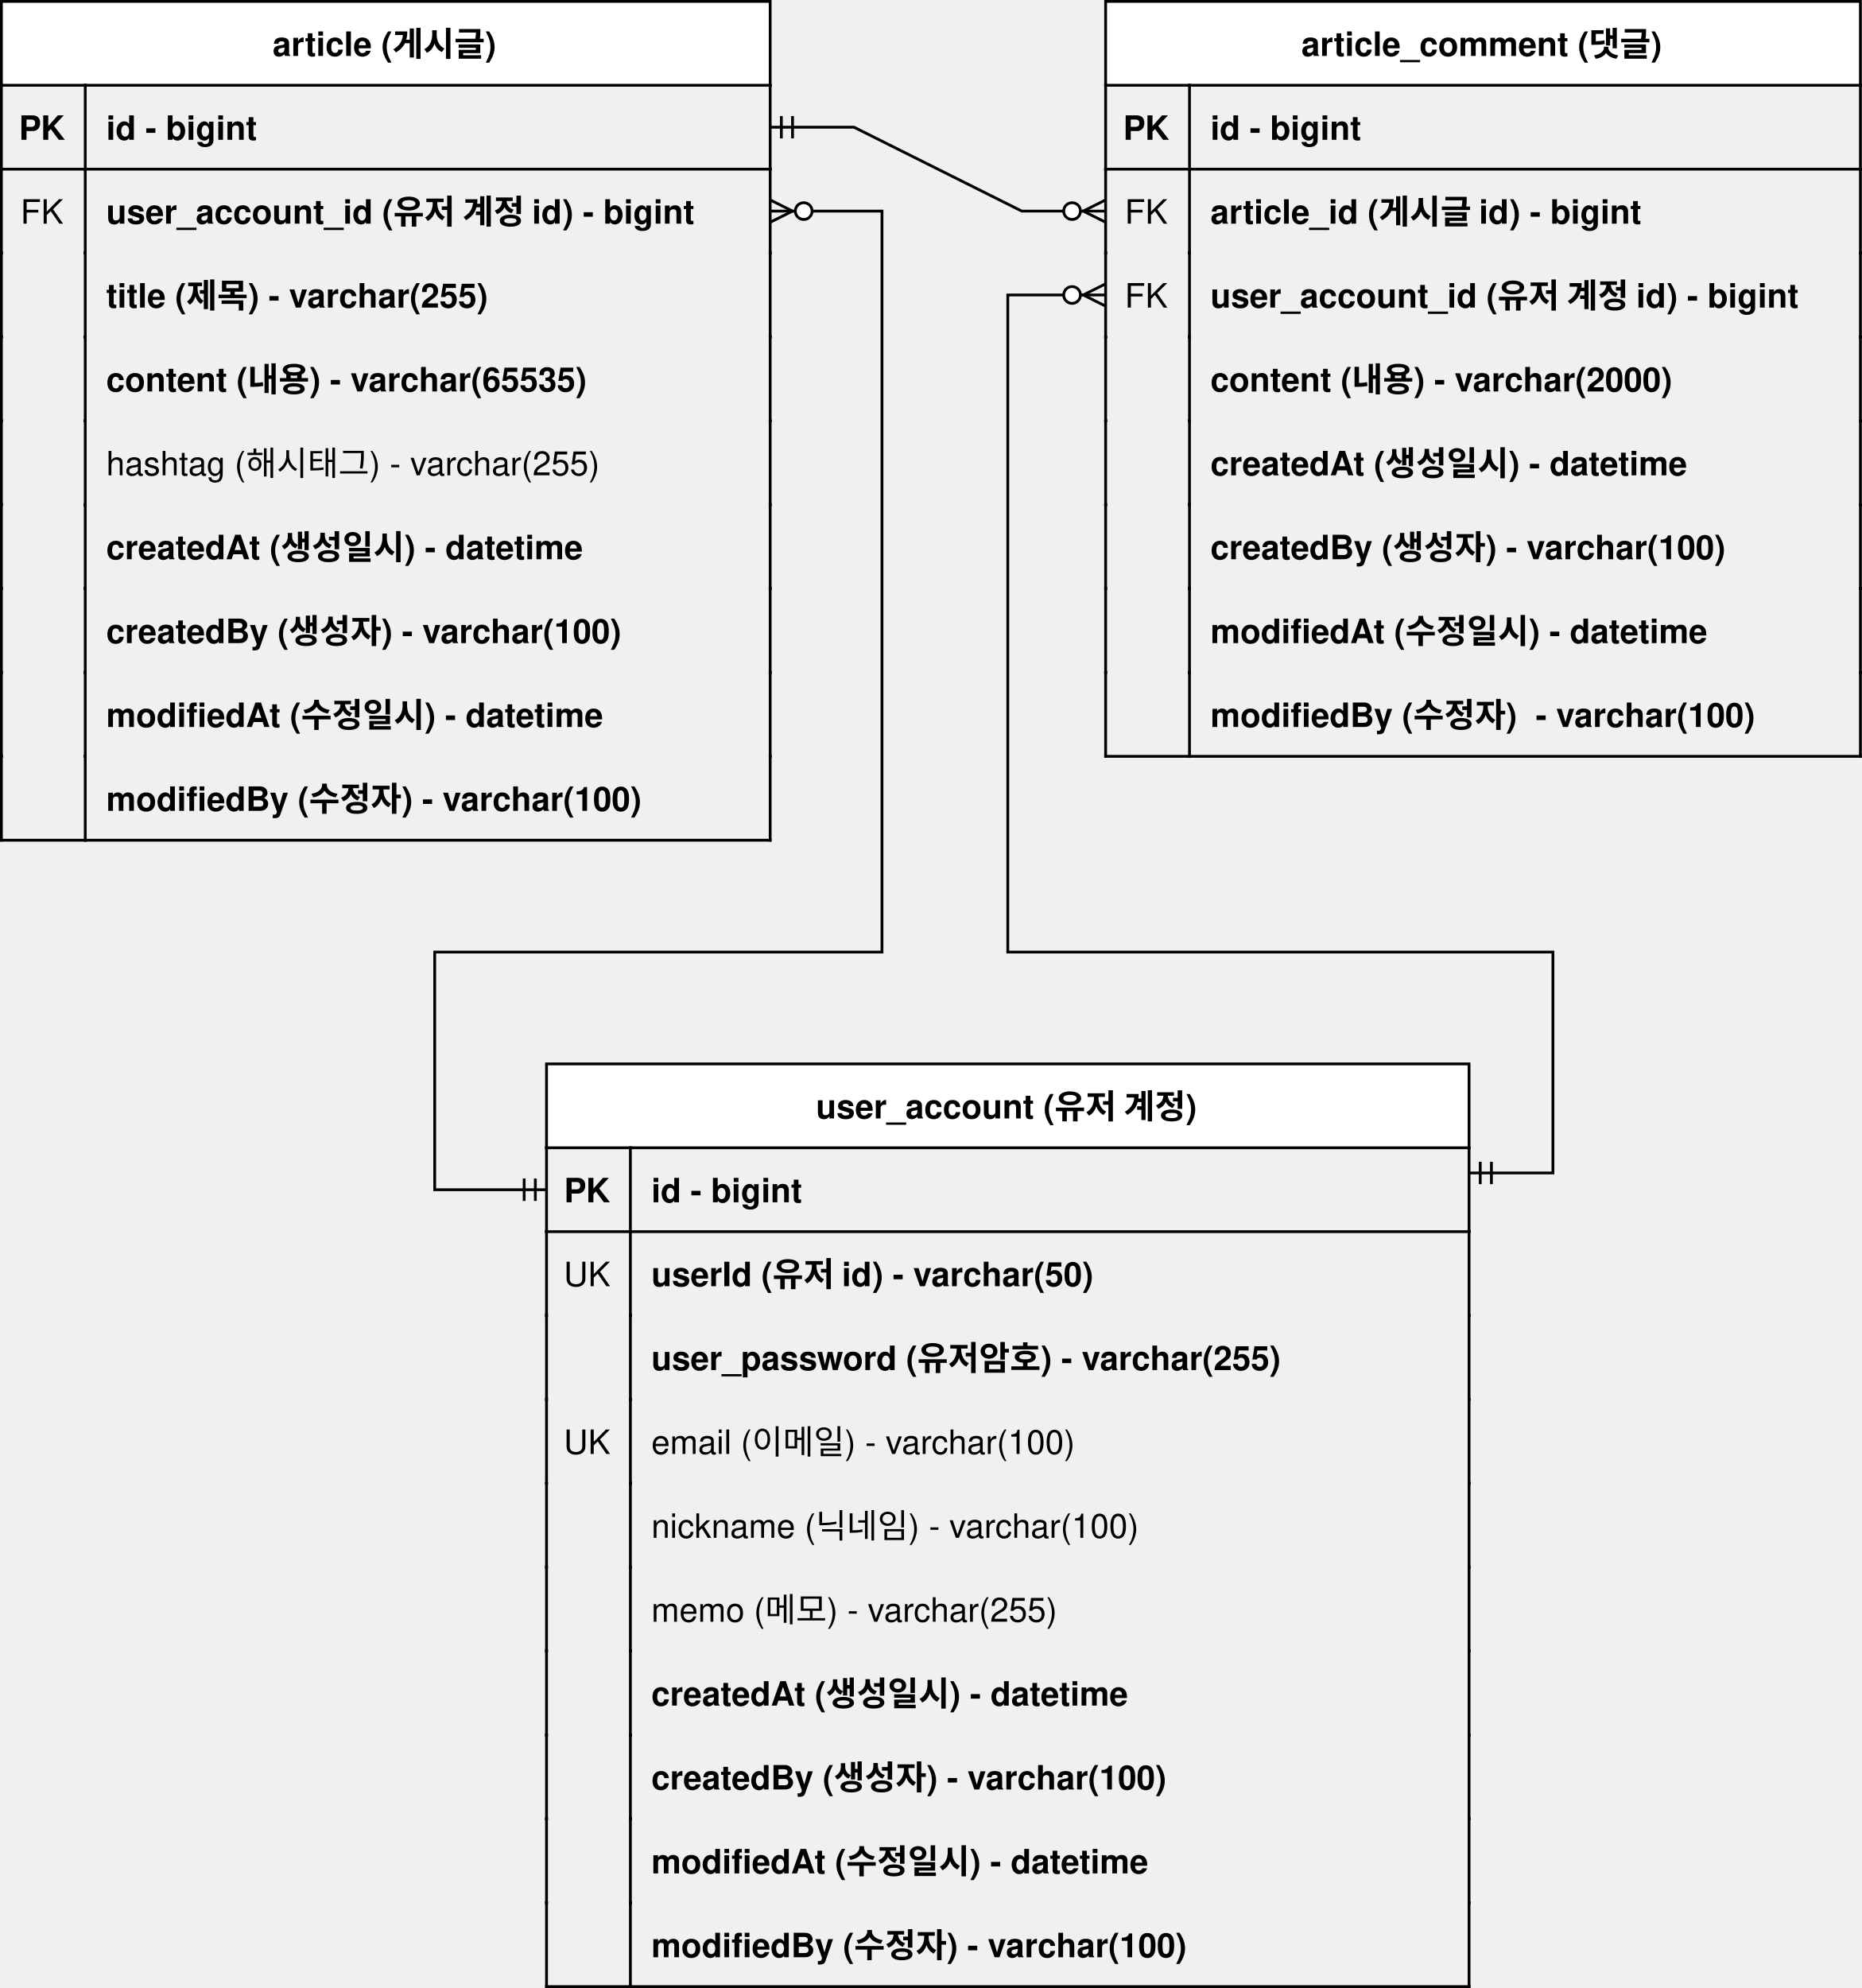
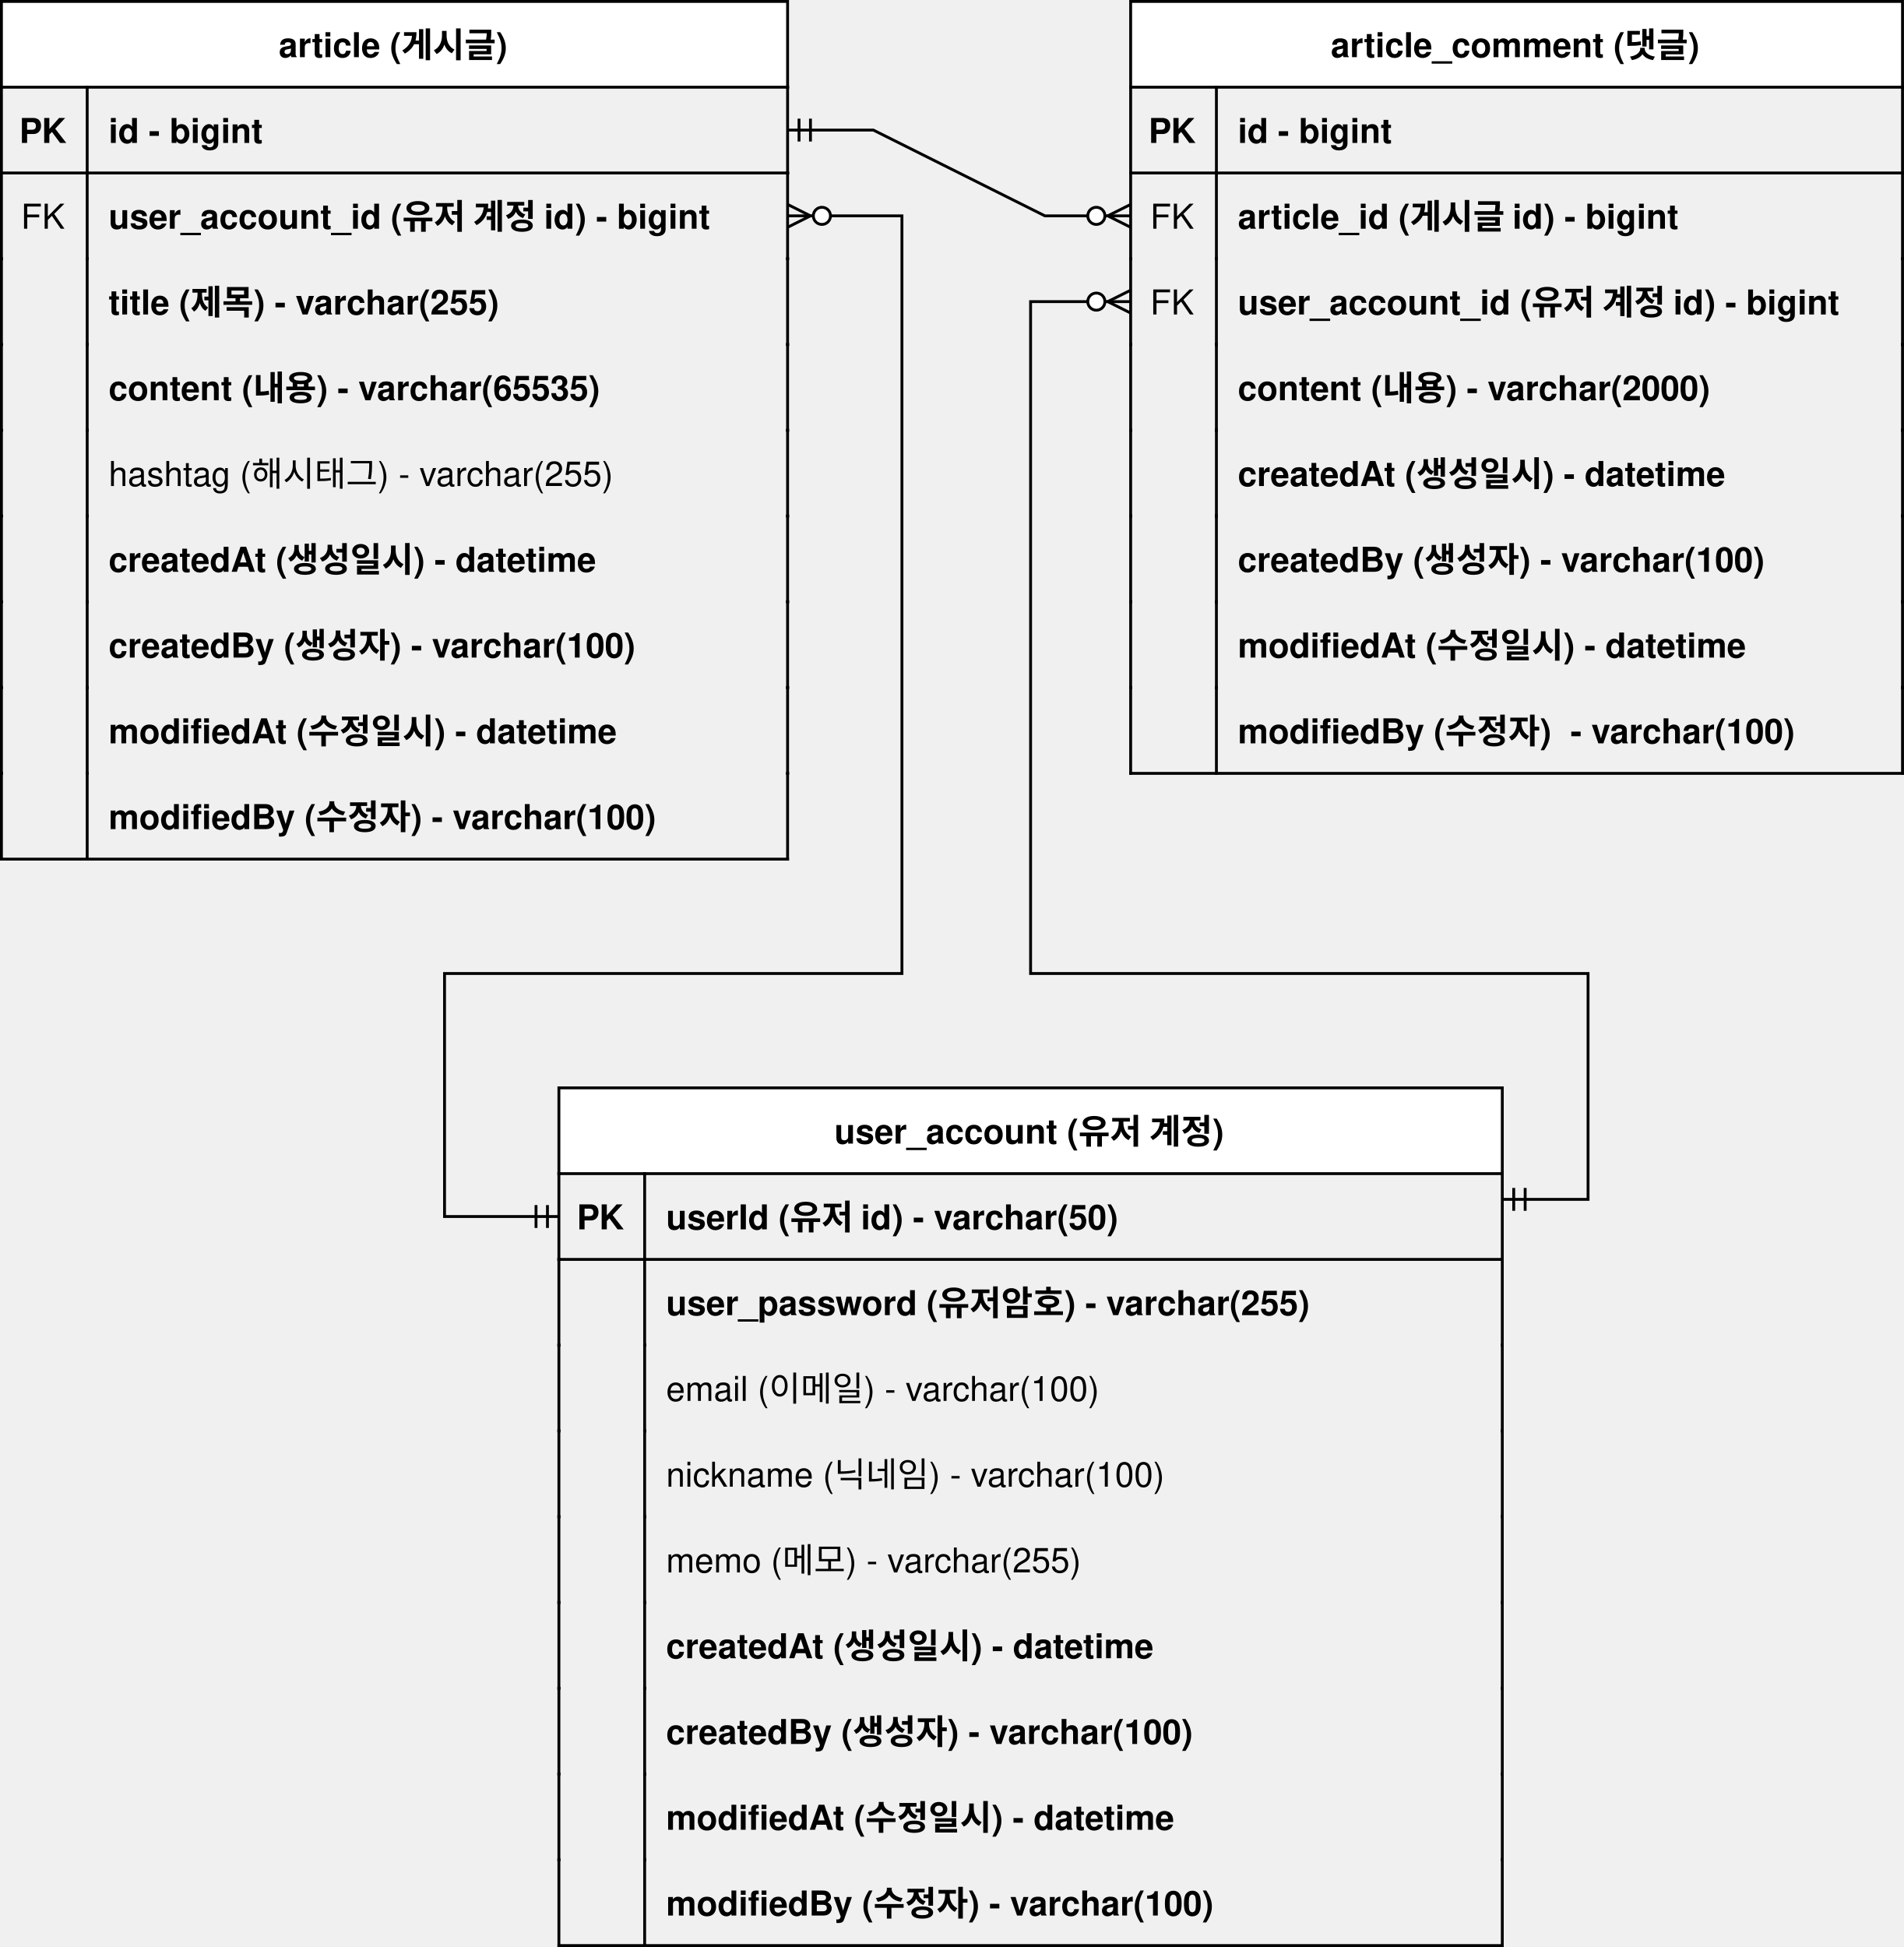
- <svg xmlns="http://www.w3.org/2000/svg" version="1.1" width="666px" height="711px" viewBox="-0.5 -0.5 666 711" content="&lt;mxfile host=&quot;app.diagrams.net&quot; modified=&quot;2022-09-04T05:01:52.350Z&quot; agent=&quot;5.0 (Windows NT 10.0; Win64; x64) AppleWebKit/537.36 (KHTML, like Gecko) Chrome/105.0.0.0 Safari/537.36&quot; etag=&quot;Ptb9sLG68BciEmJnUtMk&quot; version=&quot;20.2.5&quot; type=&quot;github&quot;&gt;&lt;diagram id=&quot;R2lEEEUBdFMjLlhIrx00&quot; name=&quot;Page-1&quot;&gt;7Z1fk9o2F4c/jWfSi2T8dzGXGNi275u0mU07bXKT0WItaGIsxmizkE9fyZaMQcKxwWvA1sw2tYUsjM5PfqRjHclwxsvNrwlYLT7gEEaGbYYbw5kYtm3ZvkP/x1K2WcqdP8gS5gkKeaZdwif0A/JEk6c+oxCu9zISjCOCVvuJMxzHcEb20kCS4Jf9bE842v/WFZhDKeHTDERy6j8oJIss1ffMXfpvEM0X4pstk3+yBCIzT1gvQIhf9pLghtzjmPBb/AiTJYhhTOgnH0DyDSaGN10Qwn7pyLDv6d8Ty/1ujvE8gmCF1u9meEmTZ2ua5f4JLFHEqrlQUMALol/nTA1nnGBMsqPlZgwjZithhuye7o98mtdDwsqtcAH6hrzVx2n09ss3D40maPDjz7/f8lK+g+iZ1y9ICJrRyrbNN8Z0ZAS24Y+N6djwA2M4TlN8wzd/4VVItsIutDZX7JCAR5YUrAkticvHMWkCFQQBKKa/3ZlY6XkUgdUapdmzlAWKwvdgi5+JKEicBU9oA8OHTD0sLxXSe1oYO2WFMzt84jfDPgYRmsf0eEYrh31jkMA1vZf3YE14Drn6RF3AhMBNIYlX568QLyFJtjQL/9T1sit4S3K5iF52srQHPMuiIElHKBJwnc3zknfmowfcgjWsaUvWLDfTA5N/sMAJ+sGME/HKLJouPX9By4jq9zcIwoOkAKfPkdQEKIrGOMLMvjGOoWRililM8OovkMwh4QkrjHh78wL6R2tmbL7zDI/e65ieW7tz+seyJ2SM4zVJqJRYGZBa9AUyqwYEr3ihEXwS5Se83tnxIyaENs9j9i9tID8XxVZYt6oKXkkEjiSCj/8/KoMVa+4geqBPahDPo8xo6YMb7IymsKyyrvP6Paz4w9aJaXU+Remzd4HCEMbV7WFXtkfBAKKuq9Y/L2xXK7VLAxF97MSA0AbyHIdryaj5fZ5uZ1eyM81um2/pf49ozlrHZY0uHsFZ3mC9AjMUz99nV94dqMJrSxWb463UrdlKy1VSqbhmZfL5f18fHfvLl+H009z6/MeXWfL4x1v7TkOhEhTMV4TCXYtQUKtgIKng/tJUgCES5VWHQrnGe0UFdVX4kqGf1zD5CmYz+p3ka8qIN6xDT3vzI5Md0H99eqNm2rl3DN/liUMv/bJfbgoqKhXtdz8al1SXkaJ8/HmaKBcnyvDSw4wa3YorxkmpvntFE2VNyL0GgohwDmWQGBvTwBiNjNFQgOI7SGYLkLyxPe+4m+h2cXGmZHpHC7lDomnRNi0s+9K4GHYXF35la3QdF+IdUcHKzOufvUF5w0Dh20aQji+GKmLceZ7TH2ZU103vmGHJ76U0NFqHhndpaFg1XmjdGjWs6vboPDbkV1YLsF4QMM+wMWGuqAwb/C30xPAd8Tp6YAR+V4YezWunf+iQ34tpdLSODv/i6KjhpLw5dLiV7dF5dMhuyFkC6VeGIyK8VAwVk/TANWhbYoOPiRHsJjUJeIT0MoKW8BbBccr4o4aM+kcR2fOpKdI2RfI5p5ejSA3n5c1RZFDZHp2niOyd5BQJtiUUmRpD83DkYZklc2O7BpDqCuodQITDXQPkkgCpPiX7lQBi13Bk3hpAcolrgAirFsy8xCF6QnvjEN8Y+ru5VXocUl9H/cOI7BrVGGkdI4OLY6SGU/PmMOJUtkfnMSI7LQVGCgMRGSN9H4jUkFD/CCJ7SHmI59cZXi6LczOokhwd4bkX4SkGEGUhnopnR57YPAm0Y7Jah6BGjGeNuf5lQZ41iXSeDGTHZKeiPLVvMq8K2TfZ4zjPZjyOjeqkUnEtCEV8pSZDc0PF+mRQRnq2SQZH9jjeZqRnucg1GBzZ5yg69iLI8+jyLUYvAjvPVVCXEaIOeq0RpaER8loIUYZ2vhJClDJQ9CRuEyHlIu8VQtSGlvsKerGAUxYLqC6pLjNFzVv9BusKmKIOAG11XNLhV1iOfoWVV4X8CqtWCKht9ui9VQ3d9I8beixyDdxQxoC2yQ1XHox0hxu9HIqozSwPRXQgT/My6h1GXNlLqjHSPkaU8aCtYqTGMPTWMJJrXGPElUeZOpKnUQX1jyB6ucsrIIg6FrRVgnR4xUtXL3mZV4U8wVKH8lTmSDPrYHaTI3ohzGvgSNUp3K/HkQ4vhenqtTDzFYFlv2WNWJ6xzZLSf3s7JmlmfcxbZ4lywkH5vA2j+qQNHeVTtKqI8lG8LHeUj5VXm4KlvZbV+gpqBZS2mXOCfNQqeLV5eJIIbjTGp1TiveoqKGuipzu5namK49DPN9hsSiXXIRPthzxn/NgMExThPe0yQXZC/n1pJjQ3NbuXXkhlTchOSNbB/z082rXfTb0WY0Wvk0PFM3XTO2hop+PloaEI6GkXGt3wOJbqWyNDsflO6hRagfX6BSfH0MFSPGPoptss+B3aS+EUkDThcuwoSPSWPFdAElUYT7soUWzJ06EBSD835VFXhex9hEuAohwjkzSMJzBGw5QefApEV2bRNS+Y3hFDEQqmidE6MRQBPC2/xejGvLlyiWteOLLLKkazbzFY8u2iAzY1zh+mB64xcvlsB9/tGTJqaKZ/yNDuqitAhiJYp2VkdNhh5WiPVf7eWzFFDi6xwAUfWNCDkTHqjFuqeZn0jhJ6i88roIQqIKdlV1Q3tvgsl7imhN7i8/T3GY1s8dlViuiV9K+AIopwnJYp0o0tPsslrimit/g8DSBNLLjfUYDoLT6vASCKvdnaBUhHtvgsl7gGiLCqXhfglAWSq+uofxjRCyRfHiO5GC6HkW6sj1wucY0RvcXniQRpYqnkjhKkyhqXMJxDUef0abzAcxyDaLpLzayS4cOyGWDIMuJNH8bhKElSI04ffsAE/4U/gHgroLP7bAni8M9URgn7tVCAh9o22f6bl0ZPPrNP3nnidLIp5pwIOsENIv8WjgtX0bPdRexEXCMLimtsjZ+TGSzTWJaPCNIdzcc90qxOqz7MLJVW8sQERoCg73DvfksE+RGnUcFC6pYQnVjA4M7bLyL76fyqnQClgtzBfkGedaDmrG6kgqgCwLaQjfcPjt6wbapv+Nh9HeZ3+BSFY/mdu/PyW9be/dCD7Bc222wrdPyupNma9Zrt0Sb486Y1vLKm5R20CNcbnta0BvaBxOyDNtpQ07o7bFr8ho/d12H+nzUV1/TOym+5bTStCp3pYtOiOkVk+5BKBcetNS9ON6sG3RpvkkUqqtdYk5tu6cZ6V9N0nYOm6xzC7FQq2hWp+HM109MEY1LMnoDV4gMOIcvxHw==&lt;/diagram&gt;&lt;/mxfile&gt;" resource="https://app.diagrams.net/#HKwoojin%2Ffc-board%2Ffeature%252F28-domain-update%2Fdocument%2Fproject-board-erd.svg">
+ <svg xmlns="http://www.w3.org/2000/svg" version="1.1" width="666px" height="681px" viewBox="-0.5 -0.5 666 681" content="&lt;mxfile host=&quot;app.diagrams.net&quot; modified=&quot;2022-09-05T12:38:21.859Z&quot; agent=&quot;5.0 (Windows NT 10.0; Win64; x64) AppleWebKit/537.36 (KHTML, like Gecko) Chrome/105.0.0.0 Safari/537.36&quot; etag=&quot;PEdSwuzMvxUbvWpZjr80&quot; version=&quot;20.2.8&quot; type=&quot;github&quot;&gt;&lt;diagram id=&quot;R2lEEEUBdFMjLlhIrx00&quot; name=&quot;Page-1&quot;&gt;7Z3vk5o4GMf/GmbaF+3wc8WXou717tq7zrY3d+2bTlaymikQB7Nd7V9/CSSKJlJwWVTIzF4PYoiY5xs+yZM8wXDG8fq3FCwXH3AII8M2w7XhTAzbtmzfof9jKZs8ZeC6ecI8RSHPtEv4hH5Cnmjy1EcUwtVeRoJxRNByP3GGkwTOyF4aSFP8tJ/tAUf737oEcyglfJqBSE79F4Vkkaf6nrlLfwfRfCG+2TL5JzEQmXnCagFC/LSXBNfkFieE3+JHmMYggQmhn3wA6XeYGt50QQj7pSPDvqV/Dyz32znG8wiCJVq9neGYJs9WNMvtA4hRxKq5UFDAC6Jf50wNZ5xiTPKjeD2GEbOVMEN+T7dHPt3WQ8rKrXAB+o685cdp9Obrdw+NJmjw8+9/3vBSfoDokdcvSAma0cq2zVfGdGQEtuGPjenY8ANjOM5SfMM3X/MqJBthF1qbS3ZIwD1LClaElsTl45g0gQqCAJTQ3+5MrOw8isByhbLsecoCReF7sMGPRBQkzoIHtIbhXa4elpcK6T0tjJ2ywpkdPvGbYR+DCM0TejyjlcO+MUjhit7Le7AiPIdcfaIuYErgupDEq/M3iGNI0g3Nwj91vfwK3pJcLqKnnSztAc+yKEjSEYoEXGfzbck789EDbsEa1rQla5ab6Y7JP1jgFP1kxol4ZRZNl50/oTii+n0HQXiQFODsOZKZAEXRGEeY2TfBCZRMzDKFKV5+BukcEp6wxIi3Ny+gf7RmxuZbz/DovY7pubU7p38se0rGOFmRlEqJlQGpRZ8gs2pA8JIXGsEHUX7K650d32NCaPM8Zv/SBvJrUWyEdauq4IVE4Egi+PjnURksWXMH0R19UoNkHuVGyx7cYGc0hWWVdb2t38OKP2ydmFbnQ5Q9excoDGFS3R52ZXsUDCDqumr988J2tVK7NBDRx04CCG0gj0m4koy6vc/T7exKdqbZbfMN/e8ezVnrOK/RxSM4zxuslmCGkvn7/MqbA1V4balifbyVujVbablKKhXXrEy+/PHt3rG/fh1OP82tL399naX3f72xbzQUKkHBfEEo3LQIBbUKBpIKbs9NBRgiUV51KJRrvFdUUFeFLxn6cQXTb2A2o99JvmWMeMU69LQ3PzLZAf3XpzdqZp17x/Bdnjj0si97fVVQUalov/vRuKS6jBTl48/TRDk7UYbnHmbU6FZcME5K9d0rmihrQu41EESEcyiHxNiYBsZoZIyGAhQ/QDpbgPSV7XnH3UTXi4tnSqZ3tJA7JJoWbdPCss+Ni2F3ceFXtkbXcSHmiApWZl7/fAblFQOFbxtBNr4Yqohx43lOf5hRXTe9Y4Ylz0tpaLQODe/c0LBqTGhdGzWs6vboPDbkKasFWC0ImOfYmDBXVI4NPgs9MXxHTEcPjMDvytCjee30Dx3yvJhGR+vo8M+OjhpOyqtDh1vZHp1Hh+yGnKWQfmU4IsJLxVAxyQ5cg7YlNviYGMFuUZOAR0gvIyiG1wiOU8YfNWTUP4rInk9NkbYpsl1zej6K1HBeXh1FBpXt0XmKyN5JTpFgU0KRqTE0D0cellmyNrZrAKmuoN4BRDjcNUDOCZDqS7JfCCB2DUfmtQFkK3ENEGHVgpljHKIHtDcO8Y2hv1tbpcch9XXUP4zIrlGNkdYxMjg7Rmo4Na8OI05le3QeI7LTUmCkMBCRMdL3gUgNCfWPILKHlId4fpvhOC6uzaBKcnSE516EpxhAlIV4Kp4d28TmSaAdk9U6BDViPGus9S8L8qxJpOfJQHZMdirKU/smt1Uh+yZ7HOfZjMexUZ1UKq4FoYiv1GRobqhYnwzKSM82yeDIHsfrjPQsF7kGgyP7HEXHXgR5Ht2+xehFYOdzFdRlhKiDXmtEaWiEvBRClKGdL4QQpQwUPYnrREi5yHuFELWh5b6C3izglM0Cqkuqy0xR81bPYF0AU9QBoK2OSzo8heXoKaxtVchTWLVCQG2zR/NWNXTTP27oscglcEMZA9omN1x5MNIdbvRyKKI2szwU0YE8zcuodxhxZS+pxkj7GFHGg7aKkRrD0GvDyFbjGiOuPMrUkTyNKqh/BNHbXV4AQdSxoK0SpMM7Xrp6y8ttVcgLLHUoT2WONLMPZjc5ojfCvASOVF3C/XIc6fBWmK7eC3O7I7Dst6wRyzO2WVL2b2/HJM3sj3ntLFEuOChft2FUX7Sho3yKVhVRPorJckf9WHmpJVjaa1mtr6BWQGmbeU6QzxEVvJAIOvMmt1KJ96qroKwJ2WfJnua/h0ef47t1dqJj4F1+v+C0MKBnSud4z2D77G5KSpehJT3IfM4gsxlwKGKA2gVHN0aYpfrW1FC8bCEbBCzBavWE02P0YCmeMXSzbbX9Du2dfcrC7SaGmB0FiX4FwwWQRBEK1C5JOvIGhnKFa5Yo3sAAY4CiLUMm2ZrtwBgNM3Tw+a6uLJloXjC9w4Vi3b/GRdu4UEX5tOyy6sYiiXKJa1448iKJBM2+JyDm7wYN2DoIf5gduMbI5VNbvtszZNTQTP+QoX1VF4AMRYBPy8josLfK0e6q7SSHYj0EjLHABR9Y5K+S7oxPqnmZ9I4S+n1ul0AJRfxOy46obrzPrVzimhL6fW6nT2Y08j63rlJEb5t8foqoYnhapkg33udWLnFNEf0+t9MA0sTuyh0FiH6f2yUARBG80y5AOvI+t3KJa4AIq+og0FN2w6yuo/5hRO+GeQEYUbzPrWWMdGMzzHKJa4zo97mdSJAm9sXsKEGqbGgGwzkUdU6fxgs8xwmIprvU3Co5PiybAYbEEW/6MAlHaZoZcXr3E6b4M/4Ako2Azu6zGCTh35mMUvZroQAPtW26+W9bGj35wj5564nTybqYcyLoBNeI/Fc4LlxFz3YXsRNxjSworrEVfkxnsExjeT4iSHc0H/dIszqt+jCzVFrZJqYwAgT9gHv3WyLIjzjbSl1I3RKiE9GqN95+EflP51ftBCgV5A72C/KsAzXndSMVRBUANoVsvH9w9IZtU33Dx+7rML/DJ5+O5Xdunpffsvbuhx7kv7DZZluh43chzdas12yPNsFfN63hhTUt76BFuN7wtKY1sA8kZh+00Yaa1s1h0+I3fOy+DvP/qqm4pves/JbbRtOq0JkuNi2qU0Q2d5lUcNJa8+J0s2rQrfEmWaSiekMduemWvkXpYpquc9B0nUOYnUpFuyIVf61meppiTIrZU7BcfMAhZDn+Bw==&lt;/diagram&gt;&lt;/mxfile&gt;" resource="https://app.diagrams.net/#HKwoojin%2Ffc-board%2Ffeature%252F%252334-erd-userId%2Fdocument%2Fproject-board-erd.svg">
  <defs>
    <clipPath id="mx-clip-0-30-30-30-0">
      <rect x="0" y="30" width="30" height="30" />
    </clipPath>
    <clipPath id="mx-clip-36-30-239-30-0">
      <rect x="36" y="30" width="239" height="30" />
    </clipPath>
    <clipPath id="mx-clip-0-60-30-30-0">
      <rect x="0" y="60" width="30" height="30" />
    </clipPath>
    <clipPath id="mx-clip-36-60-239-30-0">
      <rect x="36" y="60" width="239" height="30" />
    </clipPath>
    <clipPath id="mx-clip-36-90-239-30-0">
      <rect x="36" y="90" width="239" height="30" />
    </clipPath>
    <clipPath id="mx-clip-36-120-239-30-0">
      <rect x="36" y="120" width="239" height="30" />
    </clipPath>
    <clipPath id="mx-clip-36-150-239-30-0">
      <rect x="36" y="150" width="239" height="30" />
    </clipPath>
    <clipPath id="mx-clip-36-180-239-30-0">
      <rect x="36" y="180" width="239" height="30" />
    </clipPath>
    <clipPath id="mx-clip-36-210-239-30-0">
      <rect x="36" y="210" width="239" height="30" />
    </clipPath>
    <clipPath id="mx-clip-36-240-239-30-0">
      <rect x="36" y="240" width="239" height="30" />
    </clipPath>
    <clipPath id="mx-clip-36-270-239-30-0">
      <rect x="36" y="270" width="239" height="30" />
    </clipPath>
    <clipPath id="mx-clip-395-30-30-30-0">
      <rect x="395" y="30" width="30" height="30" />
    </clipPath>
    <clipPath id="mx-clip-431-30-234-30-0">
      <rect x="431" y="30" width="234" height="30" />
    </clipPath>
    <clipPath id="mx-clip-395-60-30-30-0">
      <rect x="395" y="60" width="30" height="30" />
    </clipPath>
    <clipPath id="mx-clip-431-60-234-30-0">
      <rect x="431" y="60" width="234" height="30" />
    </clipPath>
    <clipPath id="mx-clip-395-90-30-30-0">
      <rect x="395" y="90" width="30" height="30" />
    </clipPath>
    <clipPath id="mx-clip-431-90-234-30-0">
      <rect x="431" y="90" width="234" height="30" />
    </clipPath>
    <clipPath id="mx-clip-431-120-234-30-0">
      <rect x="431" y="120" width="234" height="30" />
    </clipPath>
    <clipPath id="mx-clip-431-150-234-30-0">
      <rect x="431" y="150" width="234" height="30" />
    </clipPath>
    <clipPath id="mx-clip-431-180-234-30-0">
      <rect x="431" y="180" width="234" height="30" />
    </clipPath>
    <clipPath id="mx-clip-431-210-234-30-0">
      <rect x="431" y="210" width="234" height="30" />
    </clipPath>
    <clipPath id="mx-clip-431-240-234-30-0">
      <rect x="431" y="240" width="234" height="30" />
    </clipPath>
    <clipPath id="mx-clip-195-410-30-30-0">
      <rect x="195" y="410" width="30" height="30" />
    </clipPath>
    <clipPath id="mx-clip-231-410-294-30-0">
      <rect x="231" y="410" width="294" height="30" />
    </clipPath>
-     <clipPath id="mx-clip-195-440-30-30-0">
-       <rect x="195" y="440" width="30" height="30" />
-     </clipPath>
    <clipPath id="mx-clip-231-440-294-30-0">
      <rect x="231" y="440" width="294" height="30" />
    </clipPath>
    <clipPath id="mx-clip-231-470-294-30-0">
      <rect x="231" y="470" width="294" height="30" />
    </clipPath>
-     <clipPath id="mx-clip-195-500-30-30-0">
-       <rect x="195" y="500" width="30" height="30" />
-     </clipPath>
    <clipPath id="mx-clip-231-500-294-30-0">
      <rect x="231" y="500" width="294" height="30" />
    </clipPath>
    <clipPath id="mx-clip-231-530-294-30-0">
      <rect x="231" y="530" width="294" height="30" />
    </clipPath>
    <clipPath id="mx-clip-231-560-294-30-0">
      <rect x="231" y="560" width="294" height="30" />
    </clipPath>
    <clipPath id="mx-clip-231-590-294-30-0">
      <rect x="231" y="590" width="294" height="30" />
    </clipPath>
    <clipPath id="mx-clip-231-620-294-30-0">
      <rect x="231" y="620" width="294" height="30" />
    </clipPath>
    <clipPath id="mx-clip-231-650-294-30-0">
      <rect x="231" y="650" width="294" height="30" />
-     </clipPath>
-     <clipPath id="mx-clip-231-680-294-30-0">
-       <rect x="231" y="680" width="294" height="30" />
    </clipPath>
  </defs>
  <g>
    <path d="M 0 30 L 0 0 L 275 0 L 275 30" fill="rgb(255, 255, 255)" stroke="rgb(0, 0, 0)" stroke-miterlimit="10" pointer-events="all" />
    <path d="M 0 30 L 0 300 L 275 300 L 275 30" fill="none" stroke="rgb(0, 0, 0)" stroke-miterlimit="10" pointer-events="none" />
    <path d="M 0 30 L 275 30" fill="none" stroke="rgb(0, 0, 0)" stroke-miterlimit="10" pointer-events="none" />
    <path d="M 30 30 L 30 60 L 30 90 L 30 120 L 30 150 L 30 180 L 30 210 L 30 240 L 30 270 L 30 300" fill="none" stroke="rgb(0, 0, 0)" stroke-miterlimit="10" pointer-events="none" />
    <g fill="rgb(0, 0, 0)" font-family="Helvetica" font-weight="bold" pointer-events="none" text-anchor="middle" font-size="12px">
      <text x="137" y="19.5">article (게시글)</text>
    </g>
    <path d="M 0 30 M 275 30 M 275 60 L 0 60" fill="none" stroke="rgb(0, 0, 0)" stroke-linecap="square" stroke-miterlimit="10" pointer-events="none" />
    <path d="M 0 30 M 30 30 M 30 60 M 0 60" fill="none" stroke="rgb(0, 0, 0)" stroke-linecap="square" stroke-miterlimit="10" pointer-events="none" />
    <g fill="rgb(0, 0, 0)" font-family="Helvetica" font-weight="bold" pointer-events="none" clip-path="url(#mx-clip-0-30-30-30-0)" text-anchor="middle" font-size="12px">
      <text x="14.5" y="49.5">PK</text>
    </g>
    <path d="M 30 30 M 275 30 M 275 60 M 30 60" fill="none" stroke="rgb(0, 0, 0)" stroke-linecap="square" stroke-miterlimit="10" pointer-events="none" />
    <g fill="rgb(0, 0, 0)" font-family="Helvetica" font-weight="bold" text-decoration="underline" pointer-events="none" clip-path="url(#mx-clip-36-30-239-30-0)" font-size="12px">
      <text x="37.5" y="49.5">id - bigint</text>
    </g>
    <path d="M 0 60 M 30 60 M 30 90 M 0 90" fill="none" stroke="rgb(0, 0, 0)" stroke-linecap="square" stroke-miterlimit="10" pointer-events="none" />
    <g fill="rgb(0, 0, 0)" font-family="Helvetica" pointer-events="none" clip-path="url(#mx-clip-0-60-30-30-0)" text-anchor="middle" font-size="12px">
      <text x="14.5" y="79.5">FK</text>
    </g>
    <path d="M 30 60 M 275 60 M 275 90 M 30 90" fill="none" stroke="rgb(0, 0, 0)" stroke-linecap="square" stroke-miterlimit="10" pointer-events="none" />
    <g fill="rgb(0, 0, 0)" font-family="Helvetica" font-weight="bold" pointer-events="none" clip-path="url(#mx-clip-36-60-239-30-0)" font-size="12px">
      <text x="37.5" y="79.5">user_account_id (유저 계정 id) - bigint</text>
    </g>
    <path d="M 0 90 M 30 90 M 30 120 M 0 120" fill="none" stroke="rgb(0, 0, 0)" stroke-linecap="square" stroke-miterlimit="10" pointer-events="none" />
    <path d="M 30 90 M 275 90 M 275 120 M 30 120" fill="none" stroke="rgb(0, 0, 0)" stroke-linecap="square" stroke-miterlimit="10" pointer-events="none" />
    <g fill="rgb(0, 0, 0)" font-family="Helvetica" font-weight="bold" pointer-events="none" clip-path="url(#mx-clip-36-90-239-30-0)" font-size="12px">
      <text x="37.5" y="109.5">title (제목) - varchar(255)</text>
    </g>
    <path d="M 0 120 M 30 120 M 30 150 M 0 150" fill="none" stroke="rgb(0, 0, 0)" stroke-linecap="square" stroke-miterlimit="10" pointer-events="none" />
    <path d="M 30 120 M 275 120 M 275 150 M 30 150" fill="none" stroke="rgb(0, 0, 0)" stroke-linecap="square" stroke-miterlimit="10" pointer-events="none" />
    <g fill="rgb(0, 0, 0)" font-family="Helvetica" font-weight="bold" pointer-events="none" clip-path="url(#mx-clip-36-120-239-30-0)" font-size="12px">
      <text x="37.5" y="139.5">content (내용) - varchar(65535)</text>
    </g>
    <path d="M 0 150 M 30 150 M 30 180 M 0 180" fill="none" stroke="rgb(0, 0, 0)" stroke-linecap="square" stroke-miterlimit="10" pointer-events="none" />
    <path d="M 30 150 M 275 150 M 275 180 M 30 180" fill="none" stroke="rgb(0, 0, 0)" stroke-linecap="square" stroke-miterlimit="10" pointer-events="none" />
    <g fill="rgb(0, 0, 0)" font-family="Helvetica" pointer-events="none" clip-path="url(#mx-clip-36-150-239-30-0)" font-size="12px">
      <text x="37.5" y="169.5">hashtag (해시태그) - varchar(255)</text>
    </g>
    <path d="M 0 180 M 30 180 M 30 210 M 0 210" fill="none" stroke="rgb(0, 0, 0)" stroke-linecap="square" stroke-miterlimit="10" pointer-events="none" />
    <path d="M 30 180 M 275 180 M 275 210 M 30 210" fill="none" stroke="rgb(0, 0, 0)" stroke-linecap="square" stroke-miterlimit="10" pointer-events="none" />
    <g fill="rgb(0, 0, 0)" font-family="Helvetica" font-weight="bold" pointer-events="none" clip-path="url(#mx-clip-36-180-239-30-0)" font-size="12px">
      <text x="37.5" y="199.5">createdAt (생성일시) - datetime</text>
    </g>
    <path d="M 0 210 M 30 210 M 30 240 M 0 240" fill="none" stroke="rgb(0, 0, 0)" stroke-linecap="square" stroke-miterlimit="10" pointer-events="none" />
    <path d="M 30 210 M 275 210 M 275 240 M 30 240" fill="none" stroke="rgb(0, 0, 0)" stroke-linecap="square" stroke-miterlimit="10" pointer-events="none" />
    <g fill="rgb(0, 0, 0)" font-family="Helvetica" font-weight="bold" pointer-events="none" clip-path="url(#mx-clip-36-210-239-30-0)" font-size="12px">
      <text x="37.5" y="229.5">createdBy (생성자) - varchar(100)</text>
    </g>
    <path d="M 0 240 M 30 240 M 30 270 M 0 270" fill="none" stroke="rgb(0, 0, 0)" stroke-linecap="square" stroke-miterlimit="10" pointer-events="none" />
    <path d="M 30 240 M 275 240 M 275 270 M 30 270" fill="none" stroke="rgb(0, 0, 0)" stroke-linecap="square" stroke-miterlimit="10" pointer-events="none" />
    <g fill="rgb(0, 0, 0)" font-family="Helvetica" font-weight="bold" pointer-events="none" clip-path="url(#mx-clip-36-240-239-30-0)" font-size="12px">
      <text x="37.5" y="259.5">modifiedAt (수정일시) - datetime</text>
    </g>
    <path d="M 0 270 M 30 270 M 30 300 M 0 300" fill="none" stroke="rgb(0, 0, 0)" stroke-linecap="square" stroke-miterlimit="10" pointer-events="none" />
    <path d="M 30 270 M 275 270 M 275 300 M 30 300" fill="none" stroke="rgb(0, 0, 0)" stroke-linecap="square" stroke-miterlimit="10" pointer-events="none" />
    <g fill="rgb(0, 0, 0)" font-family="Helvetica" font-weight="bold" pointer-events="none" clip-path="url(#mx-clip-36-270-239-30-0)" font-size="12px">
      <text x="37.5" y="289.5">modifiedBy (수정자) - varchar(100)</text>
    </g>
    <path d="M 395 30 L 395 0 L 665 0 L 665 30" fill="rgb(255, 255, 255)" stroke="rgb(0, 0, 0)" stroke-miterlimit="10" pointer-events="none" />
    <path d="M 395 30 L 395 270 L 665 270 L 665 30" fill="none" stroke="rgb(0, 0, 0)" stroke-miterlimit="10" pointer-events="none" />
    <path d="M 395 30 L 665 30" fill="none" stroke="rgb(0, 0, 0)" stroke-miterlimit="10" pointer-events="none" />
    <path d="M 425 30 L 425 60 L 425 90 L 425 120 L 425 150 L 425 180 L 425 210 L 425 240 L 425 270" fill="none" stroke="rgb(0, 0, 0)" stroke-miterlimit="10" pointer-events="none" />
    <g fill="rgb(0, 0, 0)" font-family="Helvetica" font-weight="bold" pointer-events="none" text-anchor="middle" font-size="12px">
      <text x="529.5" y="19.5">article_comment (댓글)</text>
    </g>
    <path d="M 395 30 M 665 30 M 665 60 L 395 60" fill="none" stroke="rgb(0, 0, 0)" stroke-linecap="square" stroke-miterlimit="10" pointer-events="none" />
    <path d="M 395 30 M 425 30 M 425 60 M 395 60" fill="none" stroke="rgb(0, 0, 0)" stroke-linecap="square" stroke-miterlimit="10" pointer-events="none" />
    <g fill="rgb(0, 0, 0)" font-family="Helvetica" font-weight="bold" pointer-events="none" clip-path="url(#mx-clip-395-30-30-30-0)" text-anchor="middle" font-size="12px">
      <text x="409.5" y="49.5">PK</text>
    </g>
    <path d="M 425 30 M 665 30 M 665 60 M 425 60" fill="none" stroke="rgb(0, 0, 0)" stroke-linecap="square" stroke-miterlimit="10" pointer-events="none" />
    <g fill="rgb(0, 0, 0)" font-family="Helvetica" font-weight="bold" text-decoration="underline" pointer-events="none" clip-path="url(#mx-clip-431-30-234-30-0)" font-size="12px">
      <text x="432.5" y="49.5">id - bigint</text>
    </g>
    <path d="M 395 60 M 425 60 M 425 90 M 395 90" fill="none" stroke="rgb(0, 0, 0)" stroke-linecap="square" stroke-miterlimit="10" pointer-events="none" />
    <g fill="rgb(0, 0, 0)" font-family="Helvetica" pointer-events="none" clip-path="url(#mx-clip-395-60-30-30-0)" text-anchor="middle" font-size="12px">
      <text x="409.5" y="79.5">FK</text>
    </g>
    <path d="M 425 60 M 665 60 M 665 90 M 425 90" fill="none" stroke="rgb(0, 0, 0)" stroke-linecap="square" stroke-miterlimit="10" pointer-events="none" />
    <g fill="rgb(0, 0, 0)" font-family="Helvetica" font-weight="bold" pointer-events="none" clip-path="url(#mx-clip-431-60-234-30-0)" font-size="12px">
      <text x="432.5" y="79.5">article_id (게시글 id) - bigint</text>
    </g>
    <path d="M 395 90 M 425 90 M 425 120 M 395 120" fill="none" stroke="rgb(0, 0, 0)" stroke-linecap="square" stroke-miterlimit="10" pointer-events="none" />
    <g fill="rgb(0, 0, 0)" font-family="Helvetica" pointer-events="none" clip-path="url(#mx-clip-395-90-30-30-0)" text-anchor="middle" font-size="12px">
      <text x="409.5" y="109.5">FK</text>
    </g>
    <path d="M 425 90 M 665 90 M 665 120 M 425 120" fill="none" stroke="rgb(0, 0, 0)" stroke-linecap="square" stroke-miterlimit="10" pointer-events="none" />
    <g fill="rgb(0, 0, 0)" font-family="Helvetica" font-weight="bold" pointer-events="none" clip-path="url(#mx-clip-431-90-234-30-0)" font-size="12px">
      <text x="432.5" y="109.5">user_account_id (유저 계정 id) - bigint</text>
    </g>
    <path d="M 395 120 M 425 120 M 425 150 M 395 150" fill="none" stroke="rgb(0, 0, 0)" stroke-linecap="square" stroke-miterlimit="10" pointer-events="none" />
    <path d="M 425 120 M 665 120 M 665 150 M 425 150" fill="none" stroke="rgb(0, 0, 0)" stroke-linecap="square" stroke-miterlimit="10" pointer-events="none" />
    <g fill="rgb(0, 0, 0)" font-family="Helvetica" font-weight="bold" pointer-events="none" clip-path="url(#mx-clip-431-120-234-30-0)" font-size="12px">
      <text x="432.5" y="139.5">content (내용) - varchar(2000)</text>
    </g>
    <path d="M 395 150 M 425 150 M 425 180 M 395 180" fill="none" stroke="rgb(0, 0, 0)" stroke-linecap="square" stroke-miterlimit="10" pointer-events="none" />
    <path d="M 425 150 M 665 150 M 665 180 M 425 180" fill="none" stroke="rgb(0, 0, 0)" stroke-linecap="square" stroke-miterlimit="10" pointer-events="none" />
    <g fill="rgb(0, 0, 0)" font-family="Helvetica" font-weight="bold" pointer-events="none" clip-path="url(#mx-clip-431-150-234-30-0)" font-size="12px">
      <text x="432.5" y="169.5">createdAt (생성일시) - datetime</text>
    </g>
    <path d="M 395 180 M 425 180 M 425 210 M 395 210" fill="none" stroke="rgb(0, 0, 0)" stroke-linecap="square" stroke-miterlimit="10" pointer-events="none" />
    <path d="M 425 180 M 665 180 M 665 210 M 425 210" fill="none" stroke="rgb(0, 0, 0)" stroke-linecap="square" stroke-miterlimit="10" pointer-events="none" />
    <g fill="rgb(0, 0, 0)" font-family="Helvetica" font-weight="bold" pointer-events="none" clip-path="url(#mx-clip-431-180-234-30-0)" font-size="12px">
      <text x="432.5" y="199.5">createdBy (생성자) - varchar(100)</text>
    </g>
    <path d="M 395 210 M 425 210 M 425 240 M 395 240" fill="none" stroke="rgb(0, 0, 0)" stroke-linecap="square" stroke-miterlimit="10" pointer-events="none" />
    <path d="M 425 210 M 665 210 M 665 240 M 425 240" fill="none" stroke="rgb(0, 0, 0)" stroke-linecap="square" stroke-miterlimit="10" pointer-events="none" />
    <g fill="rgb(0, 0, 0)" font-family="Helvetica" font-weight="bold" pointer-events="none" clip-path="url(#mx-clip-431-210-234-30-0)" font-size="12px">
      <text x="432.5" y="229.5">modifiedAt (수정일시) - datetime</text>
    </g>
    <path d="M 395 240 M 425 240 M 425 270 M 395 270" fill="none" stroke="rgb(0, 0, 0)" stroke-linecap="square" stroke-miterlimit="10" pointer-events="none" />
    <path d="M 425 240 M 665 240 M 665 270 M 425 270" fill="none" stroke="rgb(0, 0, 0)" stroke-linecap="square" stroke-miterlimit="10" pointer-events="none" />
    <g fill="rgb(0, 0, 0)" font-family="Helvetica" font-weight="bold" pointer-events="none" clip-path="url(#mx-clip-431-240-234-30-0)" font-size="12px">
      <text x="432.5" y="259.5">modifiedBy (수정자)  - varchar(100)</text>
    </g>
    <path d="M 195 410 L 195 380 L 525 380 L 525 410" fill="rgb(255, 255, 255)" stroke="rgb(0, 0, 0)" stroke-miterlimit="10" pointer-events="none" />
-     <path d="M 195 410 L 195 710 L 525 710 L 525 410" fill="none" stroke="rgb(0, 0, 0)" stroke-miterlimit="10" pointer-events="none" />
+     <path d="M 195 410 L 195 680 L 525 680 L 525 410" fill="none" stroke="rgb(0, 0, 0)" stroke-miterlimit="10" pointer-events="none" />
    <path d="M 195 410 L 525 410" fill="none" stroke="rgb(0, 0, 0)" stroke-miterlimit="10" pointer-events="none" />
-     <path d="M 225 410 L 225 440 L 225 470 L 225 500 L 225 530 L 225 560 L 225 590 L 225 620 L 225 650 L 225 680 L 225 710" fill="none" stroke="rgb(0, 0, 0)" stroke-miterlimit="10" pointer-events="none" />
+     <path d="M 225 410 L 225 440 L 225 470 L 225 500 L 225 530 L 225 560 L 225 590 L 225 620 L 225 650 L 225 680" fill="none" stroke="rgb(0, 0, 0)" stroke-miterlimit="10" pointer-events="none" />
    <g fill="rgb(0, 0, 0)" font-family="Helvetica" font-weight="bold" pointer-events="none" text-anchor="middle" font-size="12px">
      <text x="359.5" y="399.5">user_account (유저 계정)</text>
    </g>
    <path d="M 195 410 M 525 410 M 525 440 L 195 440" fill="none" stroke="rgb(0, 0, 0)" stroke-linecap="square" stroke-miterlimit="10" pointer-events="none" />
    <path d="M 195 410 M 225 410 M 225 440 M 195 440" fill="none" stroke="rgb(0, 0, 0)" stroke-linecap="square" stroke-miterlimit="10" pointer-events="none" />
    <g fill="rgb(0, 0, 0)" font-family="Helvetica" font-weight="bold" pointer-events="none" clip-path="url(#mx-clip-195-410-30-30-0)" text-anchor="middle" font-size="12px">
      <text x="209.5" y="429.5">PK</text>
    </g>
    <path d="M 225 410 M 525 410 M 525 440 M 225 440" fill="none" stroke="rgb(0, 0, 0)" stroke-linecap="square" stroke-miterlimit="10" pointer-events="none" />
    <g fill="rgb(0, 0, 0)" font-family="Helvetica" font-weight="bold" text-decoration="underline" pointer-events="none" clip-path="url(#mx-clip-231-410-294-30-0)" font-size="12px">
-       <text x="232.5" y="429.5">id - bigint</text>
+       <text x="232.5" y="429.5">userId (유저 id) - varchar(50)</text>
    </g>
    <path d="M 195 440 M 225 440 M 225 470 M 195 470" fill="none" stroke="rgb(0, 0, 0)" stroke-linecap="square" stroke-miterlimit="10" pointer-events="none" />
-     <g fill="rgb(0, 0, 0)" font-family="Helvetica" pointer-events="none" clip-path="url(#mx-clip-195-440-30-30-0)" text-anchor="middle" font-size="12px">
-       <text x="209.5" y="459.5">UK</text>
-     </g>
    <path d="M 225 440 M 525 440 M 525 470 M 225 470" fill="none" stroke="rgb(0, 0, 0)" stroke-linecap="square" stroke-miterlimit="10" pointer-events="none" />
    <g fill="rgb(0, 0, 0)" font-family="Helvetica" font-weight="bold" pointer-events="none" clip-path="url(#mx-clip-231-440-294-30-0)" font-size="12px">
-       <text x="232.5" y="459.5">userId (유저 id) - varchar(50)</text>
+       <text x="232.5" y="459.5">user_password (유저암호) - varchar(255)</text>
    </g>
    <path d="M 195 470 M 225 470 M 225 500 M 195 500" fill="none" stroke="rgb(0, 0, 0)" stroke-linecap="square" stroke-miterlimit="10" pointer-events="none" />
    <path d="M 225 470 M 525 470 M 525 500 M 225 500" fill="none" stroke="rgb(0, 0, 0)" stroke-linecap="square" stroke-miterlimit="10" pointer-events="none" />
-     <g fill="rgb(0, 0, 0)" font-family="Helvetica" font-weight="bold" pointer-events="none" clip-path="url(#mx-clip-231-470-294-30-0)" font-size="12px">
-       <text x="232.5" y="489.5">user_password (유저암호) - varchar(255)</text>
+     <g fill="rgb(0, 0, 0)" font-family="Helvetica" pointer-events="none" clip-path="url(#mx-clip-231-470-294-30-0)" font-size="12px">
+       <text x="232.5" y="489.5">email (이메일) - varchar(100)</text>
    </g>
    <path d="M 195 500 M 225 500 M 225 530 M 195 530" fill="none" stroke="rgb(0, 0, 0)" stroke-linecap="square" stroke-miterlimit="10" pointer-events="none" />
-     <g fill="rgb(0, 0, 0)" font-family="Helvetica" pointer-events="none" clip-path="url(#mx-clip-195-500-30-30-0)" text-anchor="middle" font-size="12px">
-       <text x="209.5" y="519.5">UK</text>
-     </g>
    <path d="M 225 500 M 525 500 M 525 530 M 225 530" fill="none" stroke="rgb(0, 0, 0)" stroke-linecap="square" stroke-miterlimit="10" pointer-events="none" />
    <g fill="rgb(0, 0, 0)" font-family="Helvetica" pointer-events="none" clip-path="url(#mx-clip-231-500-294-30-0)" font-size="12px">
-       <text x="232.5" y="519.5">email (이메일) - varchar(100)</text>
+       <text x="232.5" y="519.5">nickname (닉네임) - varchar(100)</text>
    </g>
    <path d="M 195 530 M 225 530 M 225 560 M 195 560" fill="none" stroke="rgb(0, 0, 0)" stroke-linecap="square" stroke-miterlimit="10" pointer-events="none" />
    <path d="M 225 530 M 525 530 M 525 560 M 225 560" fill="none" stroke="rgb(0, 0, 0)" stroke-linecap="square" stroke-miterlimit="10" pointer-events="none" />
    <g fill="rgb(0, 0, 0)" font-family="Helvetica" pointer-events="none" clip-path="url(#mx-clip-231-530-294-30-0)" font-size="12px">
-       <text x="232.5" y="549.5">nickname (닉네임) - varchar(100)</text>
+       <text x="232.5" y="549.5">memo (메모) - varchar(255)</text>
    </g>
    <path d="M 195 560 M 225 560 M 225 590 M 195 590" fill="none" stroke="rgb(0, 0, 0)" stroke-linecap="square" stroke-miterlimit="10" pointer-events="none" />
    <path d="M 225 560 M 525 560 M 525 590 M 225 590" fill="none" stroke="rgb(0, 0, 0)" stroke-linecap="square" stroke-miterlimit="10" pointer-events="none" />
-     <g fill="rgb(0, 0, 0)" font-family="Helvetica" pointer-events="none" clip-path="url(#mx-clip-231-560-294-30-0)" font-size="12px">
-       <text x="232.5" y="579.5">memo (메모) - varchar(255)</text>
+     <g fill="rgb(0, 0, 0)" font-family="Helvetica" font-weight="bold" pointer-events="none" clip-path="url(#mx-clip-231-560-294-30-0)" font-size="12px">
+       <text x="232.5" y="579.5">createdAt (생성일시) - datetime</text>
    </g>
    <path d="M 195 590 M 225 590 M 225 620 M 195 620" fill="none" stroke="rgb(0, 0, 0)" stroke-linecap="square" stroke-miterlimit="10" pointer-events="none" />
    <path d="M 225 590 M 525 590 M 525 620 M 225 620" fill="none" stroke="rgb(0, 0, 0)" stroke-linecap="square" stroke-miterlimit="10" pointer-events="none" />
    <g fill="rgb(0, 0, 0)" font-family="Helvetica" font-weight="bold" pointer-events="none" clip-path="url(#mx-clip-231-590-294-30-0)" font-size="12px">
-       <text x="232.5" y="609.5">createdAt (생성일시) - datetime</text>
+       <text x="232.5" y="609.5">createdBy (생성자) - varchar(100)</text>
    </g>
    <path d="M 195 620 M 225 620 M 225 650 M 195 650" fill="none" stroke="rgb(0, 0, 0)" stroke-linecap="square" stroke-miterlimit="10" pointer-events="none" />
    <path d="M 225 620 M 525 620 M 525 650 M 225 650" fill="none" stroke="rgb(0, 0, 0)" stroke-linecap="square" stroke-miterlimit="10" pointer-events="none" />
    <g fill="rgb(0, 0, 0)" font-family="Helvetica" font-weight="bold" pointer-events="none" clip-path="url(#mx-clip-231-620-294-30-0)" font-size="12px">
-       <text x="232.5" y="639.5">createdBy (생성자) - varchar(100)</text>
+       <text x="232.5" y="639.5">modifiedAt (수정일시) - datetime</text>
    </g>
    <path d="M 195 650 M 225 650 M 225 680 M 195 680" fill="none" stroke="rgb(0, 0, 0)" stroke-linecap="square" stroke-miterlimit="10" pointer-events="none" />
    <path d="M 225 650 M 525 650 M 525 680 M 225 680" fill="none" stroke="rgb(0, 0, 0)" stroke-linecap="square" stroke-miterlimit="10" pointer-events="none" />
    <g fill="rgb(0, 0, 0)" font-family="Helvetica" font-weight="bold" pointer-events="none" clip-path="url(#mx-clip-231-650-294-30-0)" font-size="12px">
-       <text x="232.5" y="669.5">modifiedAt (수정일시) - datetime</text>
-     </g>
-     <path d="M 195 680 M 225 680 M 225 710 M 195 710" fill="none" stroke="rgb(0, 0, 0)" stroke-linecap="square" stroke-miterlimit="10" pointer-events="none" />
-     <path d="M 225 680 M 525 680 M 525 710 M 225 710" fill="none" stroke="rgb(0, 0, 0)" stroke-linecap="square" stroke-miterlimit="10" pointer-events="none" />
-     <g fill="rgb(0, 0, 0)" font-family="Helvetica" font-weight="bold" pointer-events="none" clip-path="url(#mx-clip-231-680-294-30-0)" font-size="12px">
-       <text x="232.5" y="699.5">modifiedBy (수정자) - varchar(100)</text>
+       <text x="232.5" y="669.5">modifiedBy (수정자) - varchar(100)</text>
    </g>
    <path d="M 195 425 L 155 425 L 155 340 L 315 340 L 315 75 L 275 75" fill="none" stroke="rgb(0, 0, 0)" stroke-miterlimit="10" pointer-events="none" />
    <path d="M 191 429 L 191 421 M 187 429 L 187 421" fill="none" stroke="rgb(0, 0, 0)" stroke-miterlimit="10" pointer-events="none" />
    <ellipse cx="287" cy="75" rx="3" ry="3" fill="#ffffff" stroke="rgb(0, 0, 0)" pointer-events="none" />
    <path d="M 275 79 L 283 75 L 275 71" fill="none" stroke="rgb(0, 0, 0)" stroke-miterlimit="10" pointer-events="none" />
    <path d="M 525 419 L 555 419 L 555 340 L 360 340 L 360 105 L 395 105" fill="none" stroke="rgb(0, 0, 0)" stroke-miterlimit="10" pointer-events="none" />
    <path d="M 529 415 L 529 423 M 533 415 L 533 423" fill="none" stroke="rgb(0, 0, 0)" stroke-miterlimit="10" pointer-events="none" />
    <ellipse cx="383" cy="105" rx="3" ry="3" fill="#ffffff" stroke="rgb(0, 0, 0)" pointer-events="none" />
    <path d="M 395 101 L 387 105 L 395 109" fill="none" stroke="rgb(0, 0, 0)" stroke-miterlimit="10" pointer-events="none" />
    <path d="M 275 45 L 305 45 L 365 75 L 395 75" fill="none" stroke="rgb(0, 0, 0)" stroke-miterlimit="10" pointer-events="none" />
    <path d="M 279 41 L 279 49 M 283 41 L 283 49" fill="none" stroke="rgb(0, 0, 0)" stroke-miterlimit="10" pointer-events="none" />
    <ellipse cx="383" cy="75" rx="3" ry="3" fill="#ffffff" stroke="rgb(0, 0, 0)" pointer-events="none" />
    <path d="M 395 71 L 387 75 L 395 79" fill="none" stroke="rgb(0, 0, 0)" stroke-miterlimit="10" pointer-events="none" />
  </g>
</svg>
